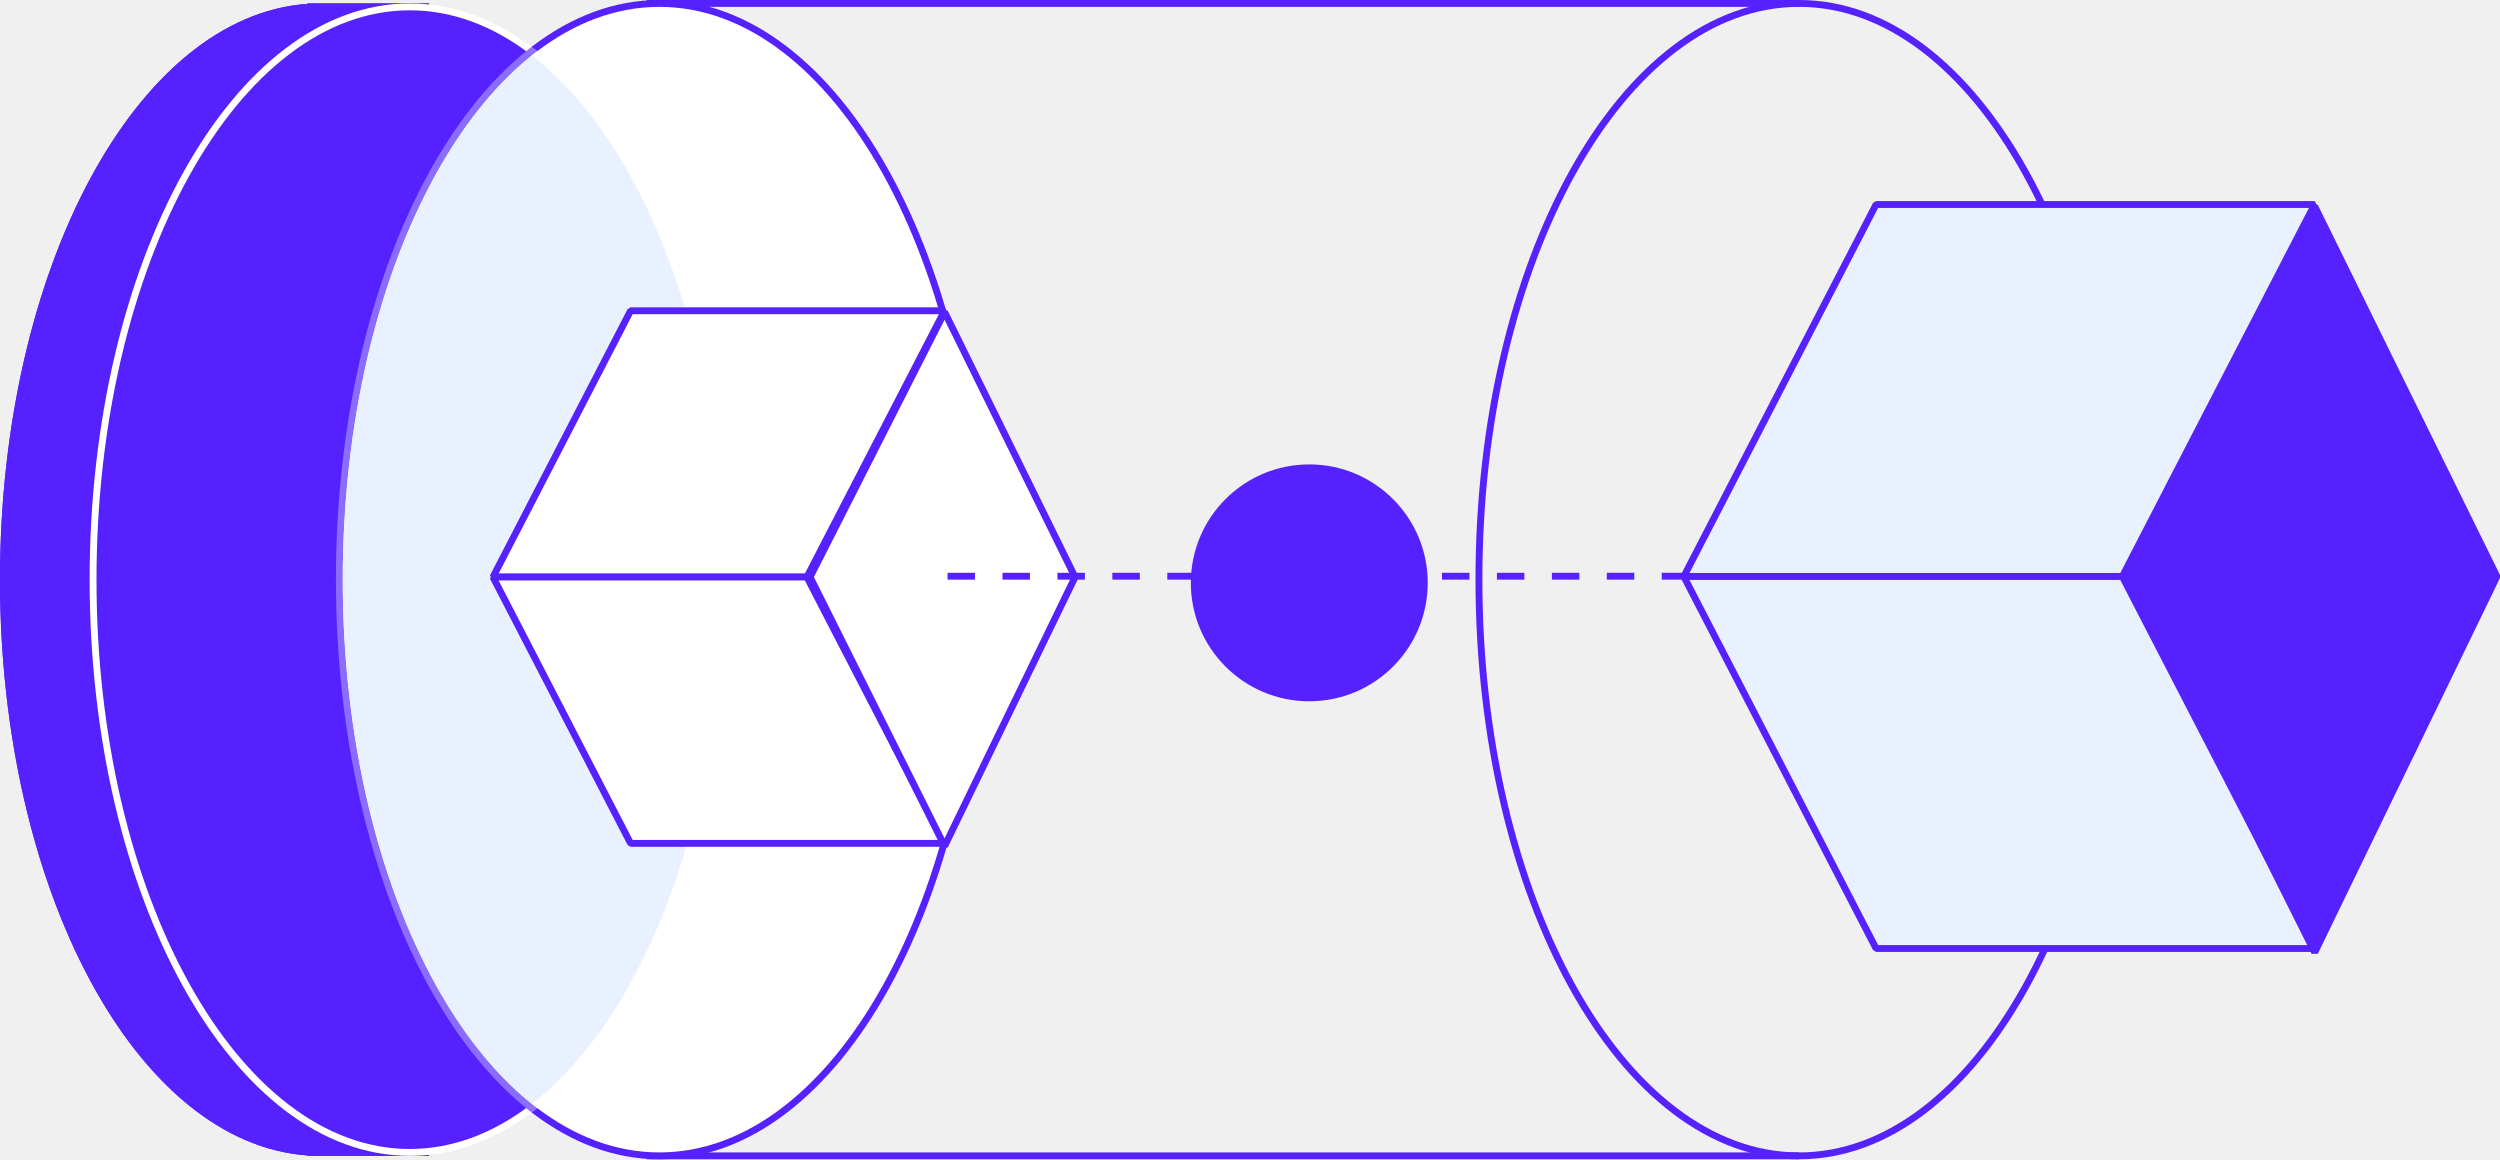
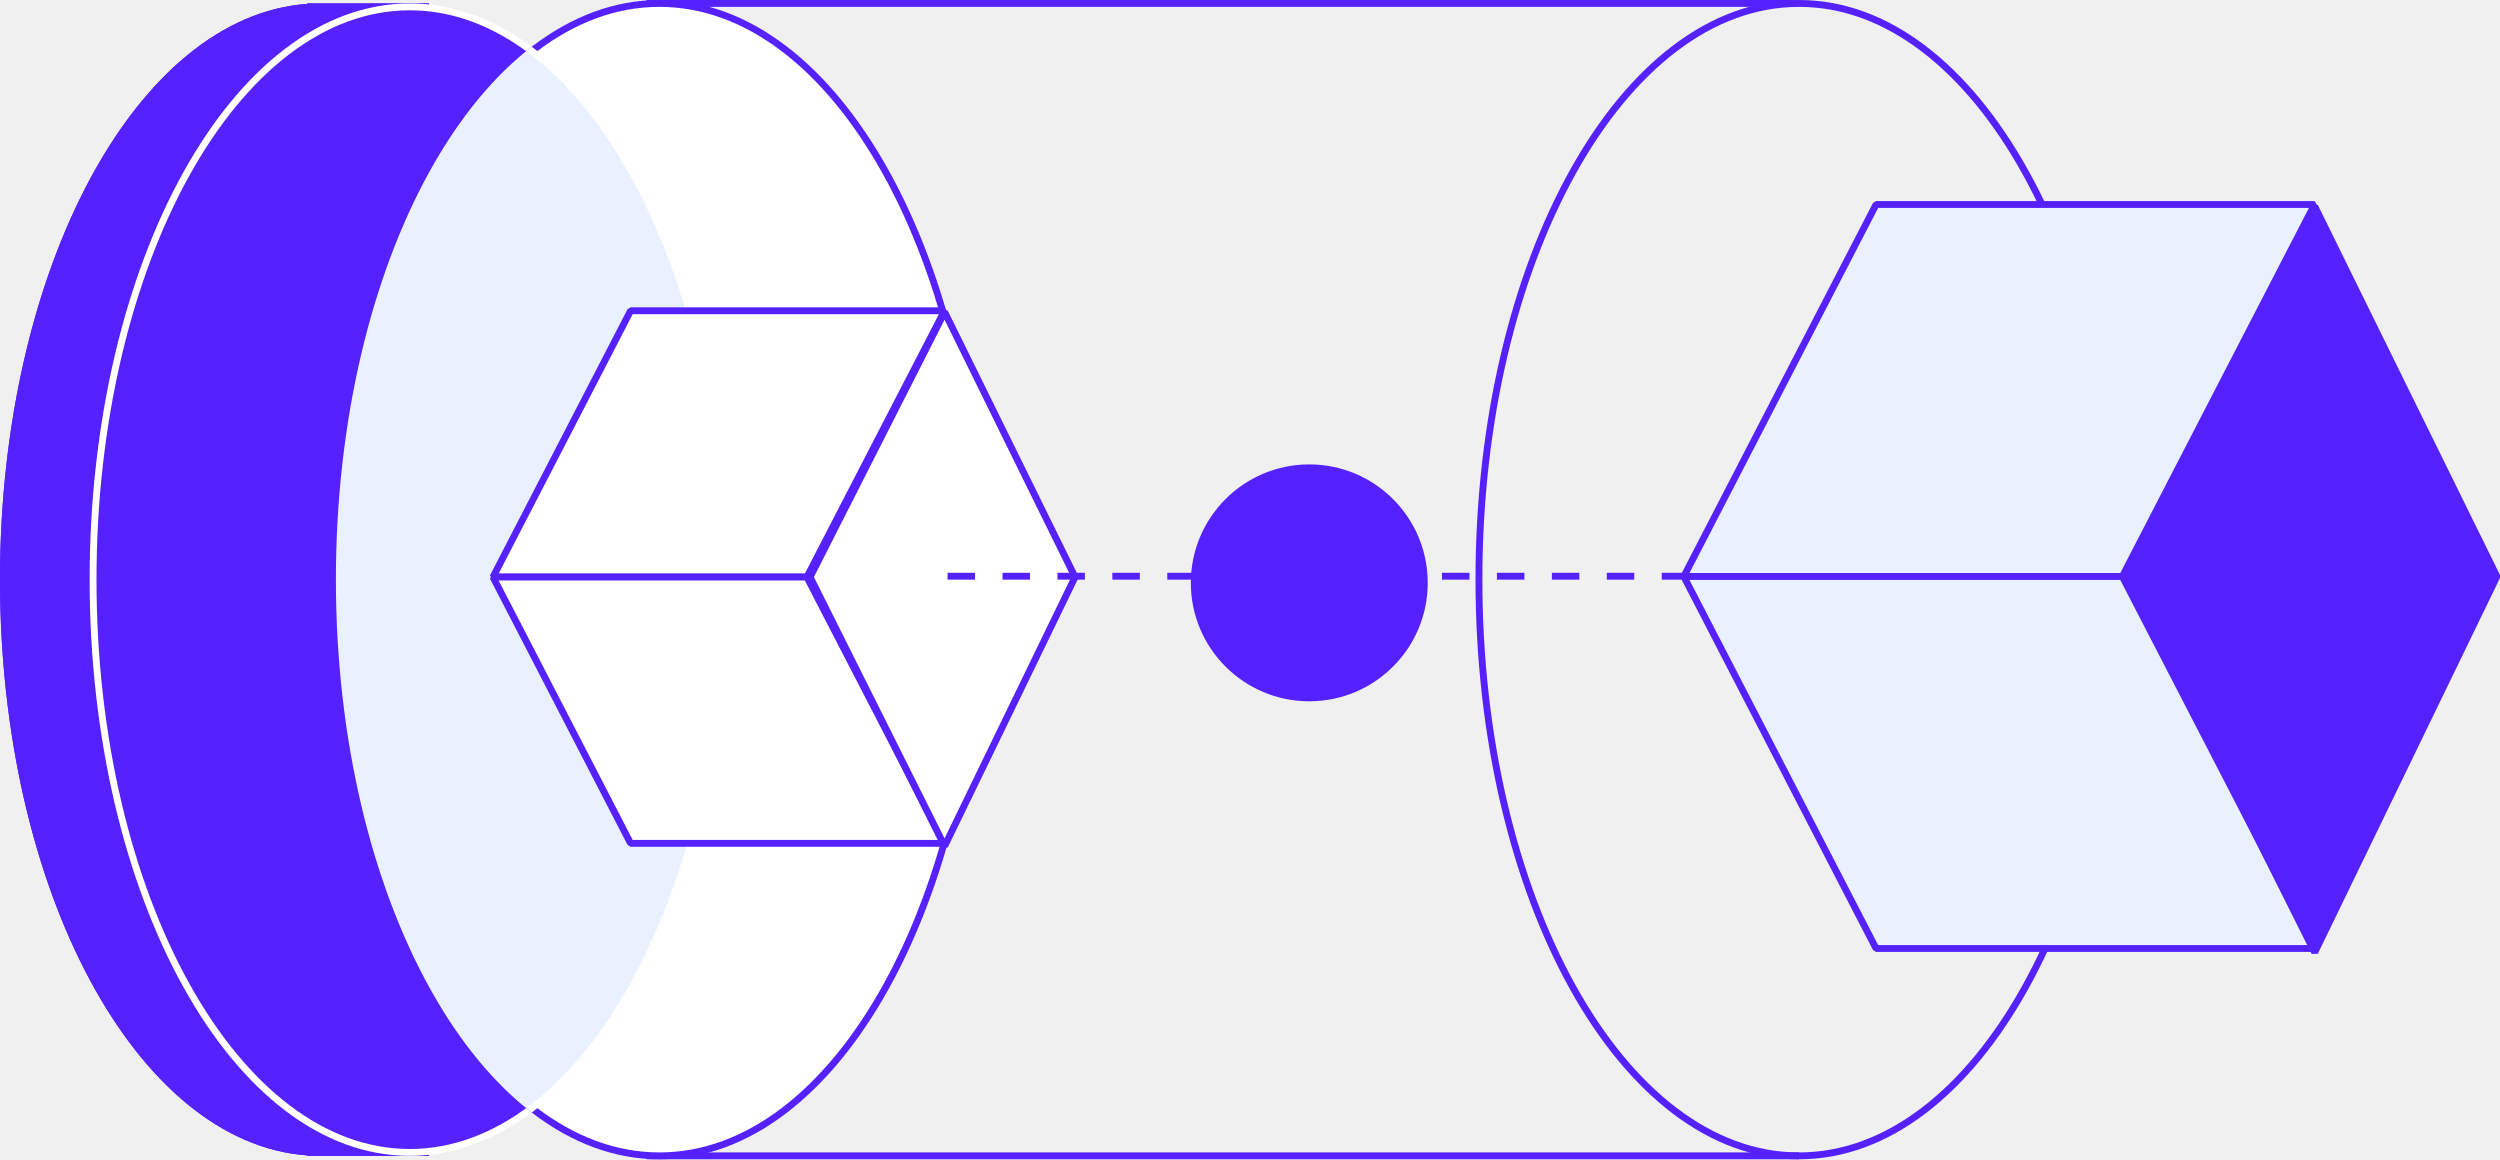
<svg xmlns="http://www.w3.org/2000/svg" display="block" fill="none" height="197.091" preserveAspectRatio="none" viewBox="0 0 425.026 197.091" width="425.026">
  <mask id="a" fill="#fff">
    <path d="m108.847 98.545c0 42.408-14.972 78.521-35.919 92.152v5.81h-20.682v-.078c-29.048-2.058-52.246-45.094-52.246-97.884 0-52.79 23.198-95.826 52.246-97.884v-.078l20.682 0v5.81c20.948 13.631 35.919 49.744 35.919 92.152z" fill="#fff" />
  </mask>
-   <mask id="b" height="199" maskUnits="userSpaceOnUse" width="111" x="57" y="-1">
+   <mask id="b" mask-type="alpha" height="199" maskUnits="userSpaceOnUse" width="111" x="57" y="-1">
    <ellipse cx="112.113" cy="98.545" fill="#fff" rx="97.962" ry="54.423" stroke="#ff21c7" stroke-width="1.168" transform="matrix(0 1 -1 0 210.6581 -13.5679)" />
  </mask>
  <path d="m305.859.584-195.924-0m195.924 195.923h-195.924" stroke="#5521ff" stroke-width="1.168" />
  <ellipse cx="305.858" cy="98.546" rx="97.962" ry="54.423" stroke="#5521ff" stroke-width="1.168" transform="matrix(0 1 -1 0 404.4037 -207.3123)" />
  <path d="m108.847 98.545c0 42.408-14.972 78.521-35.919 92.152v5.81h-20.682v-.078c-29.048-2.058-52.246-45.094-52.246-97.884 0-52.79 23.198-95.826 52.246-97.884v-.078l20.682 0v5.81c20.948 13.631 35.919 49.744 35.919 92.152z" fill="#5521ff" />
  <path d="m108.847 98.545h1.168zm-35.919 92.152-.637-.979-.531.346v.633zm0 5.81v1.168h1.168v-1.168zm-20.682 0h-1.168v1.168h1.168zm0-.078h1.168v-1.088l-1.085-.077zm-52.246-97.884h-1.168zm52.246-97.884.083 1.165 1.085-.077v-1.088zm0-.078v-1.168l-1.168-0v1.168zm20.682 0h1.168v-1.168h-1.168zm0 5.81h-1.168v.633l.531.345zm35.919 92.152h-1.168c0 21.072-3.721 40.555-10.022 56.437-6.309 15.9-15.165 28.098-25.366 34.736l.637.979.637.979c10.746-6.993 19.849-19.667 26.263-35.833 6.421-16.184 10.187-35.963 10.187-57.298zm-35.919 92.152h-1.168v5.81h1.168 1.168v-5.81zm0 5.81v-1.168h-20.682v1.168 1.168h20.682zm-20.682 0h1.168v-.078h-1.168-1.168v.078zm0-.078.083-1.165c-13.944-.988-26.723-11.847-36.069-29.304-9.325-17.417-15.092-41.178-15.092-67.415h-1.168-1.168c0 26.552 5.832 50.705 15.368 68.518 9.515 17.773 22.859 29.461 37.963 30.531zm-52.246-97.884h1.168c0-26.238 5.767-49.998 15.092-67.415 9.346-17.457 22.125-28.316 36.069-29.303l-.083-1.165-.083-1.165c-15.104 1.07-28.448 12.758-37.963 30.531-9.537 17.813-15.369 41.965-15.369 68.518zm52.246-97.884h1.168v-.078h-1.168-1.168v.078zm0-.078v1.168h20.682v-1.168-1.168h-20.682zm20.682 0h-1.168v5.81h1.168 1.168v-5.81zm0 5.81-.637.979c10.201 6.638 19.058 18.836 25.366 34.737 6.301 15.882 10.022 35.364 10.022 56.437h1.168 1.168c0-21.336-3.766-41.114-10.187-57.298-6.414-16.166-15.517-28.84-26.263-35.833z" fill="#5521ff" mask="url(#a)" />
  <path d="m123.501 98.546c0 26.971-6.074 51.36-15.866 68.985-9.803 17.645-23.253 28.393-37.973 28.393-14.72 0-28.17-10.747-37.973-28.393-9.792-17.625-15.867-42.014-15.867-68.985 0-26.971 6.075-51.361 15.867-68.986 9.803-17.645 23.253-28.392 37.973-28.392 14.72 0 28.17 10.746 37.973 28.392 9.792 17.625 15.866 42.015 15.866 68.986z" fill="#5521ff" stroke="#fff" stroke-width="1.168" />
  <ellipse cx="112.112" cy="98.546" fill="#fff" rx="97.962" ry="54.423" stroke="#5521ff" stroke-width="1.168" transform="matrix(0 1 -1 0 210.6576 -13.5664)" />
  <g mask="url(#b)">
    <path d="m123.502 98.545c0 26.971-6.074 51.36-15.866 68.986-9.803 17.645-23.253 28.392-37.973 28.392-14.72 0-28.17-10.747-37.973-28.392-9.792-17.626-15.867-42.015-15.867-68.986 0-26.971 6.075-51.361 15.867-68.986 9.803-17.645 23.253-28.392 37.973-28.392 14.72 0 28.17 10.746 37.973 28.392 9.792 17.625 15.866 42.015 15.866 68.986z" fill="#e9f1ff" stroke="#fff" stroke-width="1.168" />
  </g>
  <circle cx="222.591" cy="99.09" fill="#5521ff" r="20.137" />
  <g stroke="#5521ff" stroke-width="1.168">
    <path d="m160.579 52.83-23.396 45.273-53.371-0 23.396-45.273z" fill="#fff" stroke-linejoin="bevel" />
    <path d="m160.579 143.378-23.396-45.273h-53.371l23.396 45.273z" fill="#fff" stroke-linejoin="bevel" />
    <path d="m160.592 143.847-22.872-45.743 22.872-45.051 22.179 45.051z" fill="#fff" stroke-linejoin="bevel" />
    <path d="m161.093 97.964h131.704" stroke-dasharray="4.67 4.67" />
    <path d="m375.006 52.83-23.395 45.273h-53.372l23.396-45.273z" fill="#e9f1ff" stroke-linejoin="bevel" />
    <path d="m375.006 143.378-23.395-45.273h-53.372l23.396 45.273z" fill="#e9f1ff" stroke-linejoin="bevel" />
    <path d="m375.019 143.848-22.872-45.744 22.872-45.051 22.179 45.051z" fill="#5521ff" stroke-linejoin="bevel" />
    <path d="m393.501 34.769-32.681 63.241h-74.554l32.681-63.241z" fill="#e9f1ff" stroke-linejoin="bevel" />
    <path d="m393.501 161.25-32.681-63.241h-74.554l32.681 63.241z" fill="#e9f1ff" stroke-linejoin="bevel" />
    <path d="m393.519 161.908-31.949-63.899 31.949-62.932 30.982 62.932z" fill="#5521ff" stroke-linejoin="bevel" />
  </g>
</svg>
